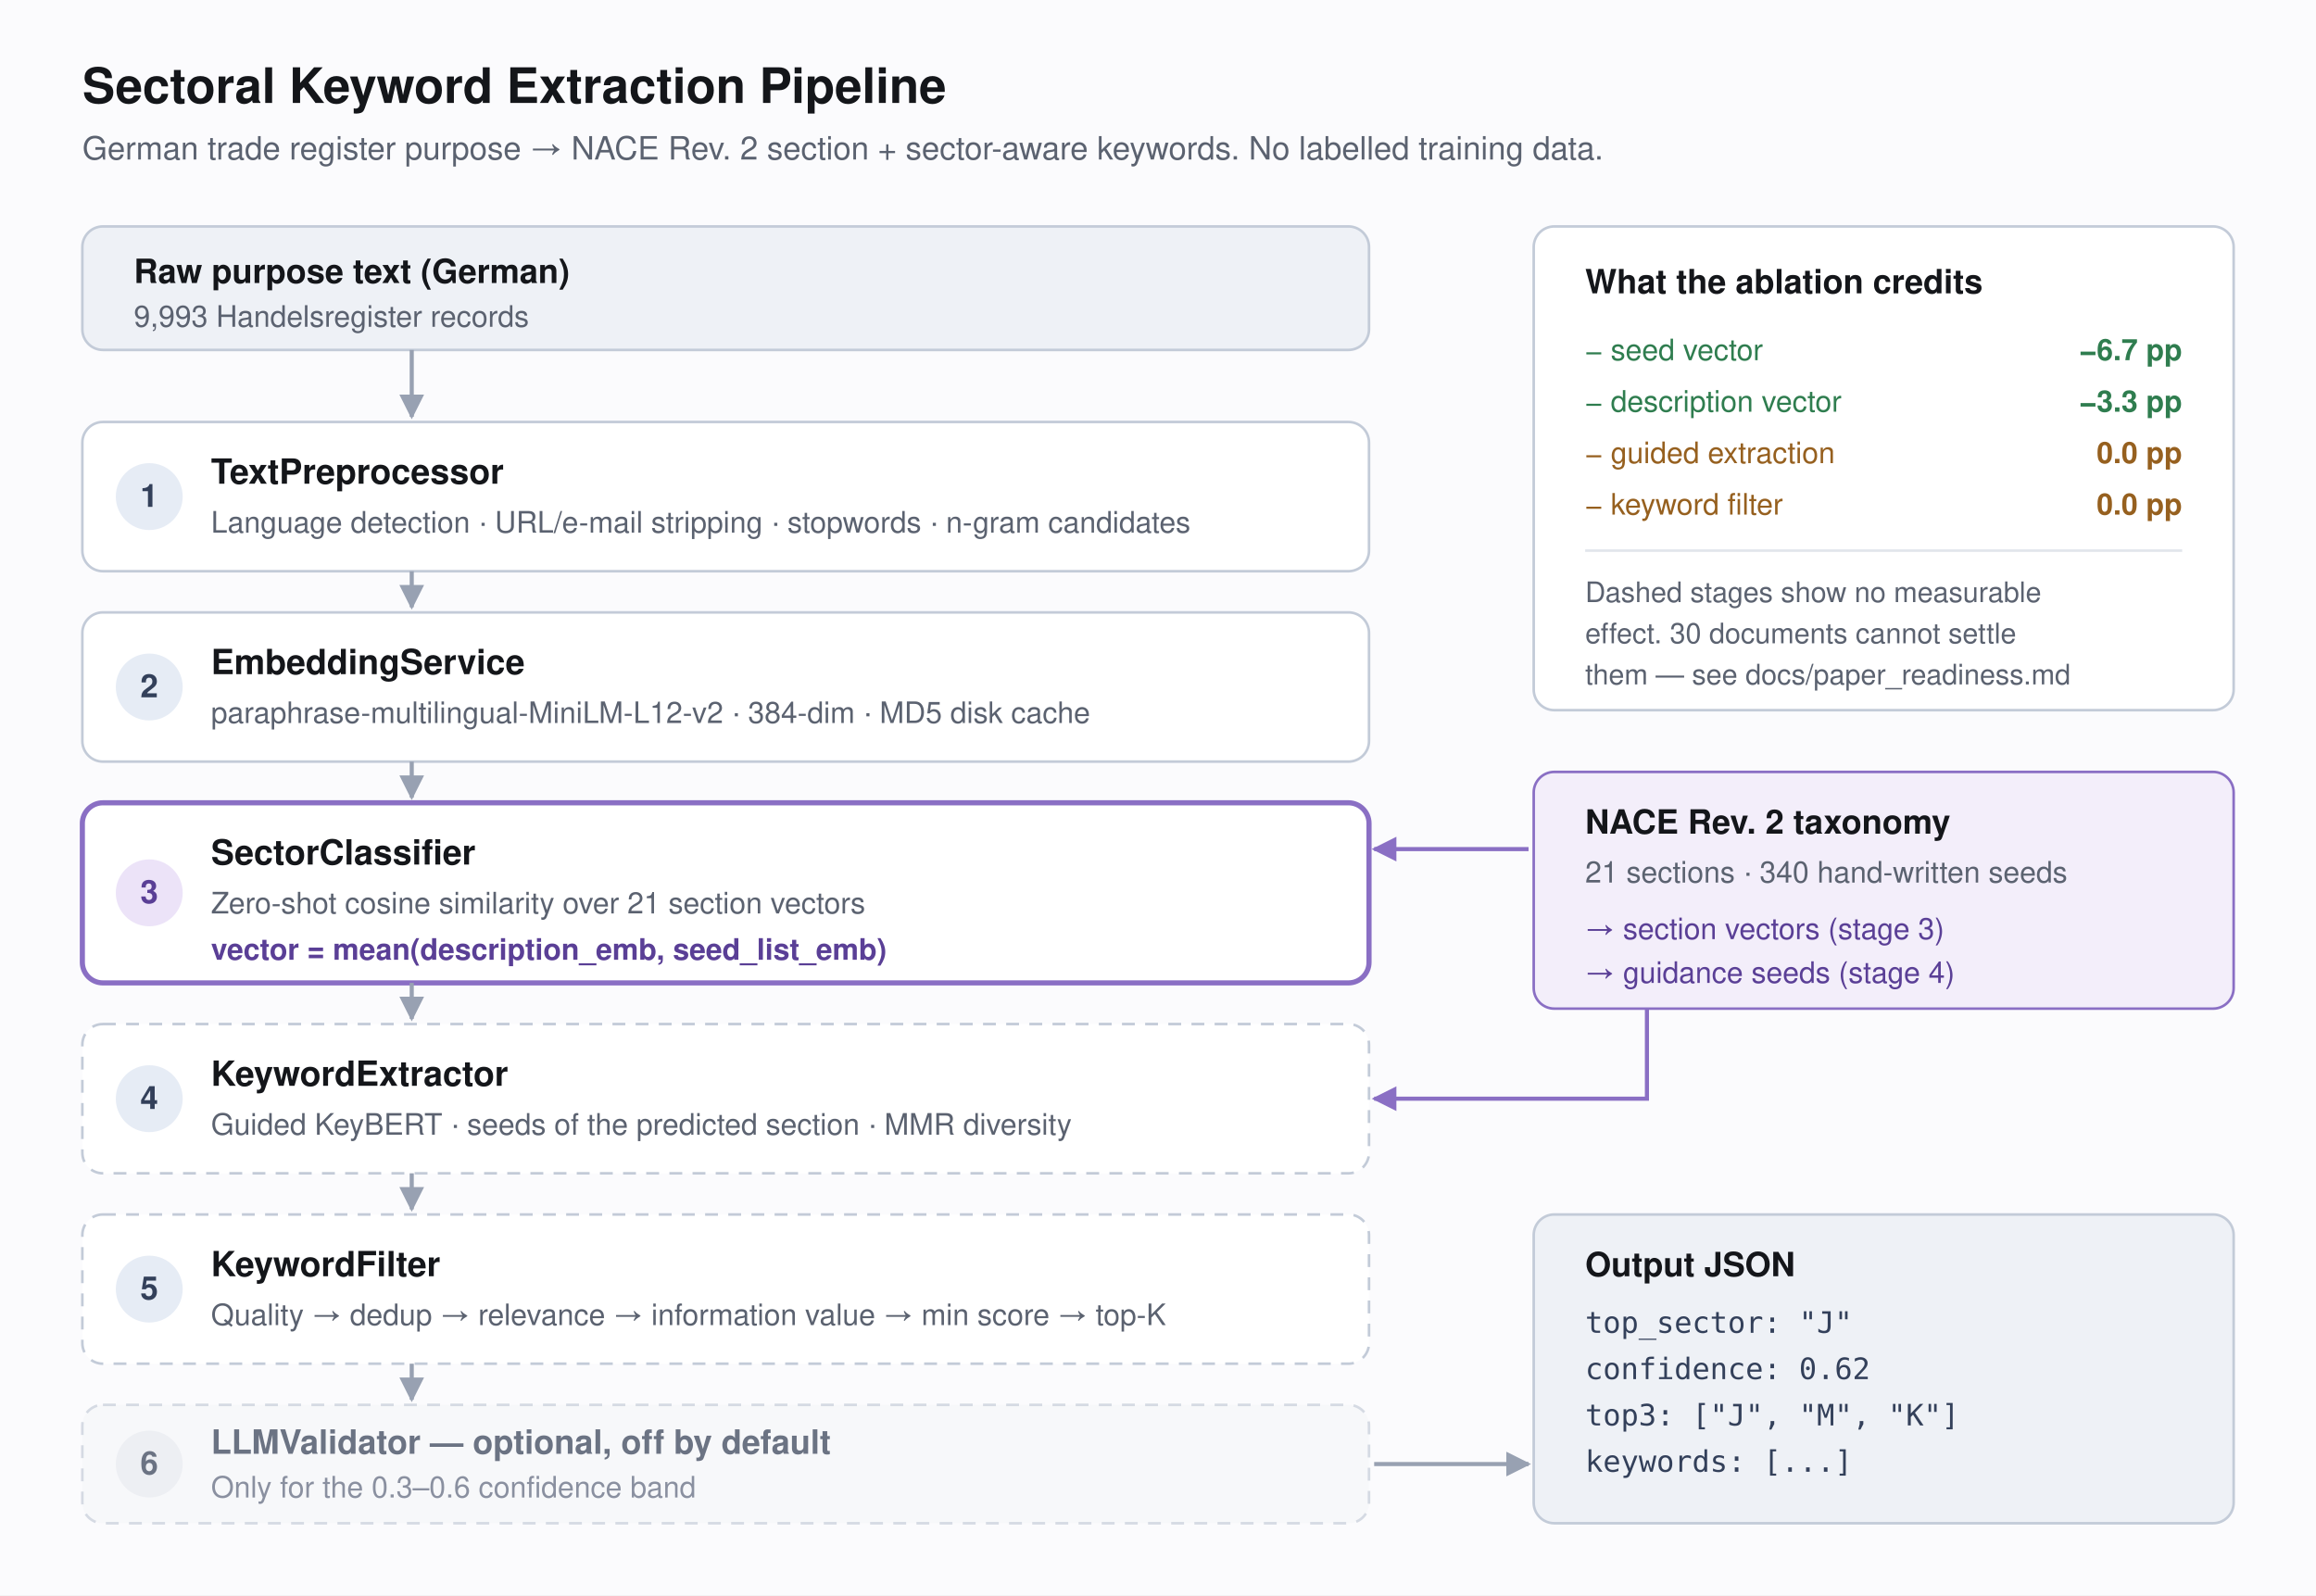
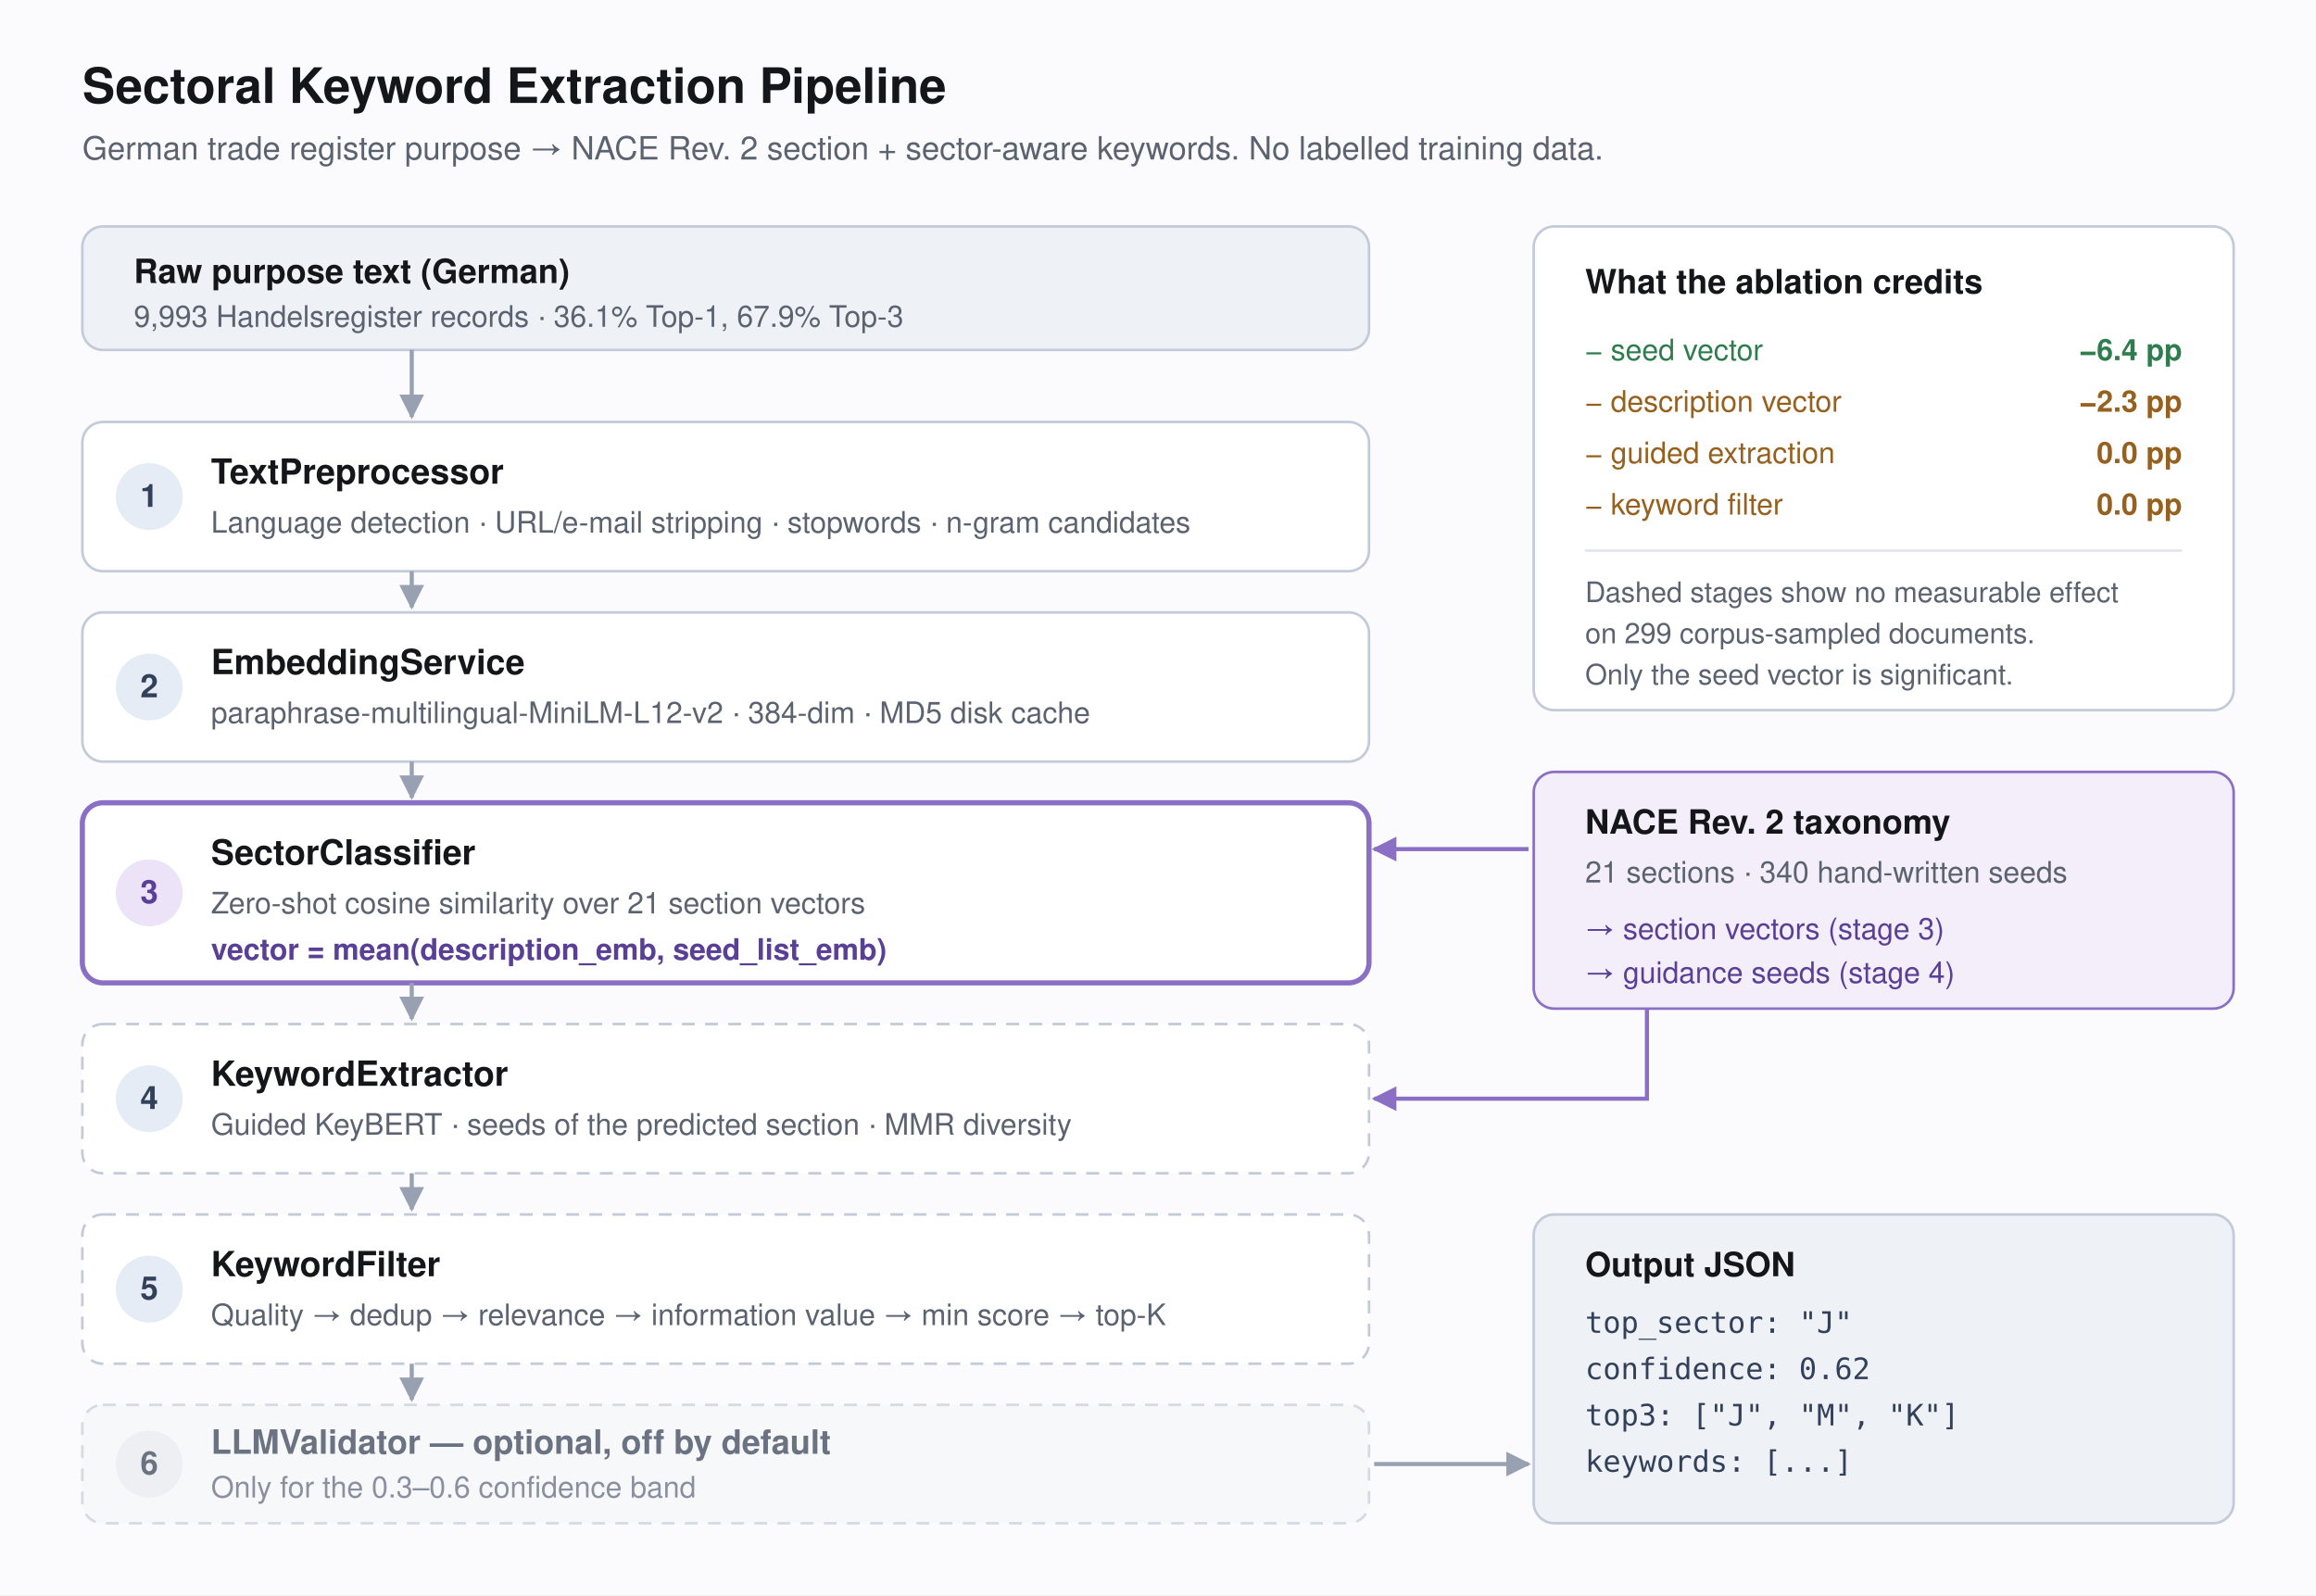
<svg xmlns="http://www.w3.org/2000/svg" viewBox="0 0 900 620" width="900" height="620" role="img" aria-label="Sectoral Keyword Extraction pipeline architecture">
  <defs>
    <marker id="arrow" viewBox="0 0 10 10" refX="9" refY="5" markerWidth="6" markerHeight="6" orient="auto-start-reverse">
      <path d="M 0 0 L 10 5 L 0 10 z" fill="#98a1b2" />
    </marker>
    <marker id="arrowTax" viewBox="0 0 10 10" refX="9" refY="5" markerWidth="6" markerHeight="6" orient="auto-start-reverse">
      <path d="M 0 0 L 10 5 L 0 10 z" fill="#8a6fc4" />
    </marker>
  </defs>
  <rect width="900" height="620" fill="#fbfbfd" />
  <g font-family="-apple-system, BlinkMacSystemFont, 'Segoe UI', Helvetica, Arial, sans-serif">
    <text x="32" y="40" font-size="19" font-weight="700" fill="#14161a">Sectoral Keyword Extraction Pipeline</text>
    <text x="32" y="62" font-size="12.5" fill="#5b6270">German trade register purpose → NACE Rev. 2 section + sector-aware keywords. No labelled training data.</text>
    <rect x="32" y="88" width="500" height="48" rx="8" fill="#eef1f6" stroke="#c3cbd8" />
    <text x="52" y="110" font-size="13" font-weight="600" fill="#14161a">Raw purpose text (German)</text>
-     <text x="52" y="127" font-size="11.5" fill="#5b6270">9,993 Handelsregister records</text>
+     <text x="52" y="127" font-size="11.5" fill="#5b6270">9,993 Handelsregister records · 36.1% Top-1, 67.9% Top-3</text>
    <rect x="32" y="164" width="500" height="58" rx="8" fill="#ffffff" stroke="#c3cbd8" />
    <circle cx="58" cy="193" r="13" fill="#e6ecf5" />
    <text x="58" y="197" font-size="12.5" font-weight="700" fill="#33405a" text-anchor="middle">1</text>
    <text x="82" y="188" font-size="13.5" font-weight="600" fill="#14161a">TextPreprocessor</text>
    <text x="82" y="207" font-size="11.5" fill="#5b6270">Language detection · URL/e-mail stripping · stopwords · n-gram candidates</text>
    <rect x="32" y="238" width="500" height="58" rx="8" fill="#ffffff" stroke="#c3cbd8" />
    <circle cx="58" cy="267" r="13" fill="#e6ecf5" />
    <text x="58" y="271" font-size="12.5" font-weight="700" fill="#33405a" text-anchor="middle">2</text>
    <text x="82" y="262" font-size="13.5" font-weight="600" fill="#14161a">EmbeddingService</text>
    <text x="82" y="281" font-size="11.5" fill="#5b6270">paraphrase-multilingual-MiniLM-L12-v2 · 384-dim · MD5 disk cache</text>
    <rect x="32" y="312" width="500" height="70" rx="8" fill="#ffffff" stroke="#8a6fc4" stroke-width="2" />
    <circle cx="58" cy="347" r="13" fill="#ece3f8" />
    <text x="58" y="351" font-size="12.5" font-weight="700" fill="#5a3f96" text-anchor="middle">3</text>
    <text x="82" y="336" font-size="13.5" font-weight="600" fill="#14161a">SectorClassifier</text>
    <text x="82" y="355" font-size="11.5" fill="#5b6270">Zero-shot cosine similarity over 21 section vectors</text>
    <text x="82" y="373" font-size="11.5" font-weight="600" fill="#5a3f96">vector = mean(description_emb, seed_list_emb)</text>
    <rect x="32" y="398" width="500" height="58" rx="8" fill="#ffffff" stroke="#c3cbd8" stroke-dasharray="5 4" />
    <circle cx="58" cy="427" r="13" fill="#e6ecf5" />
    <text x="58" y="431" font-size="12.5" font-weight="700" fill="#33405a" text-anchor="middle">4</text>
    <text x="82" y="422" font-size="13.5" font-weight="600" fill="#14161a">KeywordExtractor</text>
    <text x="82" y="441" font-size="11.5" fill="#5b6270">Guided KeyBERT · seeds of the predicted section · MMR diversity</text>
    <rect x="32" y="472" width="500" height="58" rx="8" fill="#ffffff" stroke="#c3cbd8" stroke-dasharray="5 4" />
    <circle cx="58" cy="501" r="13" fill="#e6ecf5" />
    <text x="58" y="505" font-size="12.5" font-weight="700" fill="#33405a" text-anchor="middle">5</text>
    <text x="82" y="496" font-size="13.5" font-weight="600" fill="#14161a">KeywordFilter</text>
    <text x="82" y="515" font-size="11.5" fill="#5b6270">Quality → dedup → relevance → information value → min score → top-K</text>
    <rect x="32" y="546" width="500" height="46" rx="8" fill="#f7f8fa" stroke="#d5dae3" stroke-dasharray="5 4" />
    <circle cx="58" cy="569" r="13" fill="#edeff3" />
    <text x="58" y="573" font-size="12.5" font-weight="700" fill="#6b7383" text-anchor="middle">6</text>
    <text x="82" y="565" font-size="13" font-weight="600" fill="#6b7383">LLMValidator — optional, off by default</text>
    <text x="82" y="582" font-size="11.5" fill="#8a90a0">Only for the 0.3–0.6 confidence band</text>
    <g stroke="#98a1b2" stroke-width="1.6" fill="none">
      <path d="M160 136 V162" marker-end="url(#arrow)" />
      <path d="M160 222 V236" marker-end="url(#arrow)" />
      <path d="M160 296 V310" marker-end="url(#arrow)" />
      <path d="M160 382 V396" marker-end="url(#arrow)" />
      <path d="M160 456 V470" marker-end="url(#arrow)" />
      <path d="M160 530 V544" marker-end="url(#arrow)" />
    </g>
    <rect x="596" y="88" width="272" height="188" rx="8" fill="#ffffff" stroke="#c3cbd8" />
    <text x="616" y="114" font-size="13" font-weight="700" fill="#14161a">What the ablation credits</text>
    <text x="616" y="140" font-size="11.5" fill="#2f7d4f">− seed vector</text>
-     <text x="848" y="140" font-size="11.5" font-weight="600" fill="#2f7d4f" text-anchor="end">−6.7 pp</text>
-     <text x="616" y="160" font-size="11.5" fill="#2f7d4f">− description vector</text>
-     <text x="848" y="160" font-size="11.5" font-weight="600" fill="#2f7d4f" text-anchor="end">−3.3 pp</text>
+     <text x="848" y="140" font-size="11.5" font-weight="600" fill="#2f7d4f" text-anchor="end">−6.4 pp</text>
+     <text x="616" y="160" font-size="11.5" fill="#96601f">− description vector</text>
+     <text x="848" y="160" font-size="11.5" font-weight="600" fill="#96601f" text-anchor="end">−2.3 pp</text>
    <text x="616" y="180" font-size="11.5" fill="#96601f">− guided extraction</text>
    <text x="848" y="180" font-size="11.5" font-weight="600" fill="#96601f" text-anchor="end">0.0 pp</text>
    <text x="616" y="200" font-size="11.5" fill="#96601f">− keyword filter</text>
    <text x="848" y="200" font-size="11.5" font-weight="600" fill="#96601f" text-anchor="end">0.0 pp</text>
    <line x1="616" y1="214" x2="848" y2="214" stroke="#e2e6ec" />
-     <text x="616" y="234" font-size="11" fill="#5b6270">Dashed stages show no measurable</text>
-     <text x="616" y="250" font-size="11" fill="#5b6270">effect. 30 documents cannot settle</text>
-     <text x="616" y="266" font-size="11" fill="#5b6270">them — see docs/paper_readiness.md</text>
+     <text x="616" y="234" font-size="11" fill="#5b6270">Dashed stages show no measurable effect</text>
+     <text x="616" y="250" font-size="11" fill="#5b6270">on 299 corpus-sampled documents.</text>
+     <text x="616" y="266" font-size="11" fill="#5b6270">Only the seed vector is significant.</text>
    <rect x="596" y="300" width="272" height="92" rx="8" fill="#f3eefa" stroke="#8a6fc4" />
    <text x="616" y="324" font-size="13" font-weight="600" fill="#14161a">NACE Rev. 2 taxonomy</text>
    <text x="616" y="343" font-size="11.5" fill="#5b6270">21 sections · 340 hand-written seeds</text>
    <text x="616" y="365" font-size="11.5" fill="#5a3f96">→ section vectors (stage 3)</text>
    <text x="616" y="382" font-size="11.5" fill="#5a3f96">→ guidance seeds (stage 4)</text>
    <g stroke="#8a6fc4" stroke-width="1.6" fill="none">
      <path d="M594 330 H534" marker-end="url(#arrowTax)" />
      <path d="M640 392 V427 H534" marker-end="url(#arrowTax)" />
    </g>
    <rect x="596" y="472" width="272" height="120" rx="8" fill="#eef1f6" stroke="#c3cbd8" />
    <text x="616" y="496" font-size="13" font-weight="600" fill="#14161a">Output JSON</text>
    <text x="616" y="518" font-size="11.5" font-family="ui-monospace, Menlo, monospace" fill="#33405a">top_sector: "J"</text>
    <text x="616" y="536" font-size="11.5" font-family="ui-monospace, Menlo, monospace" fill="#33405a">confidence: 0.62</text>
    <text x="616" y="554" font-size="11.5" font-family="ui-monospace, Menlo, monospace" fill="#33405a">top3: ["J", "M", "K"]</text>
    <text x="616" y="572" font-size="11.5" font-family="ui-monospace, Menlo, monospace" fill="#33405a">keywords: [...]</text>
    <path d="M534 569 H594" stroke="#98a1b2" stroke-width="1.6" fill="none" marker-end="url(#arrow)" />
  </g>
</svg>
